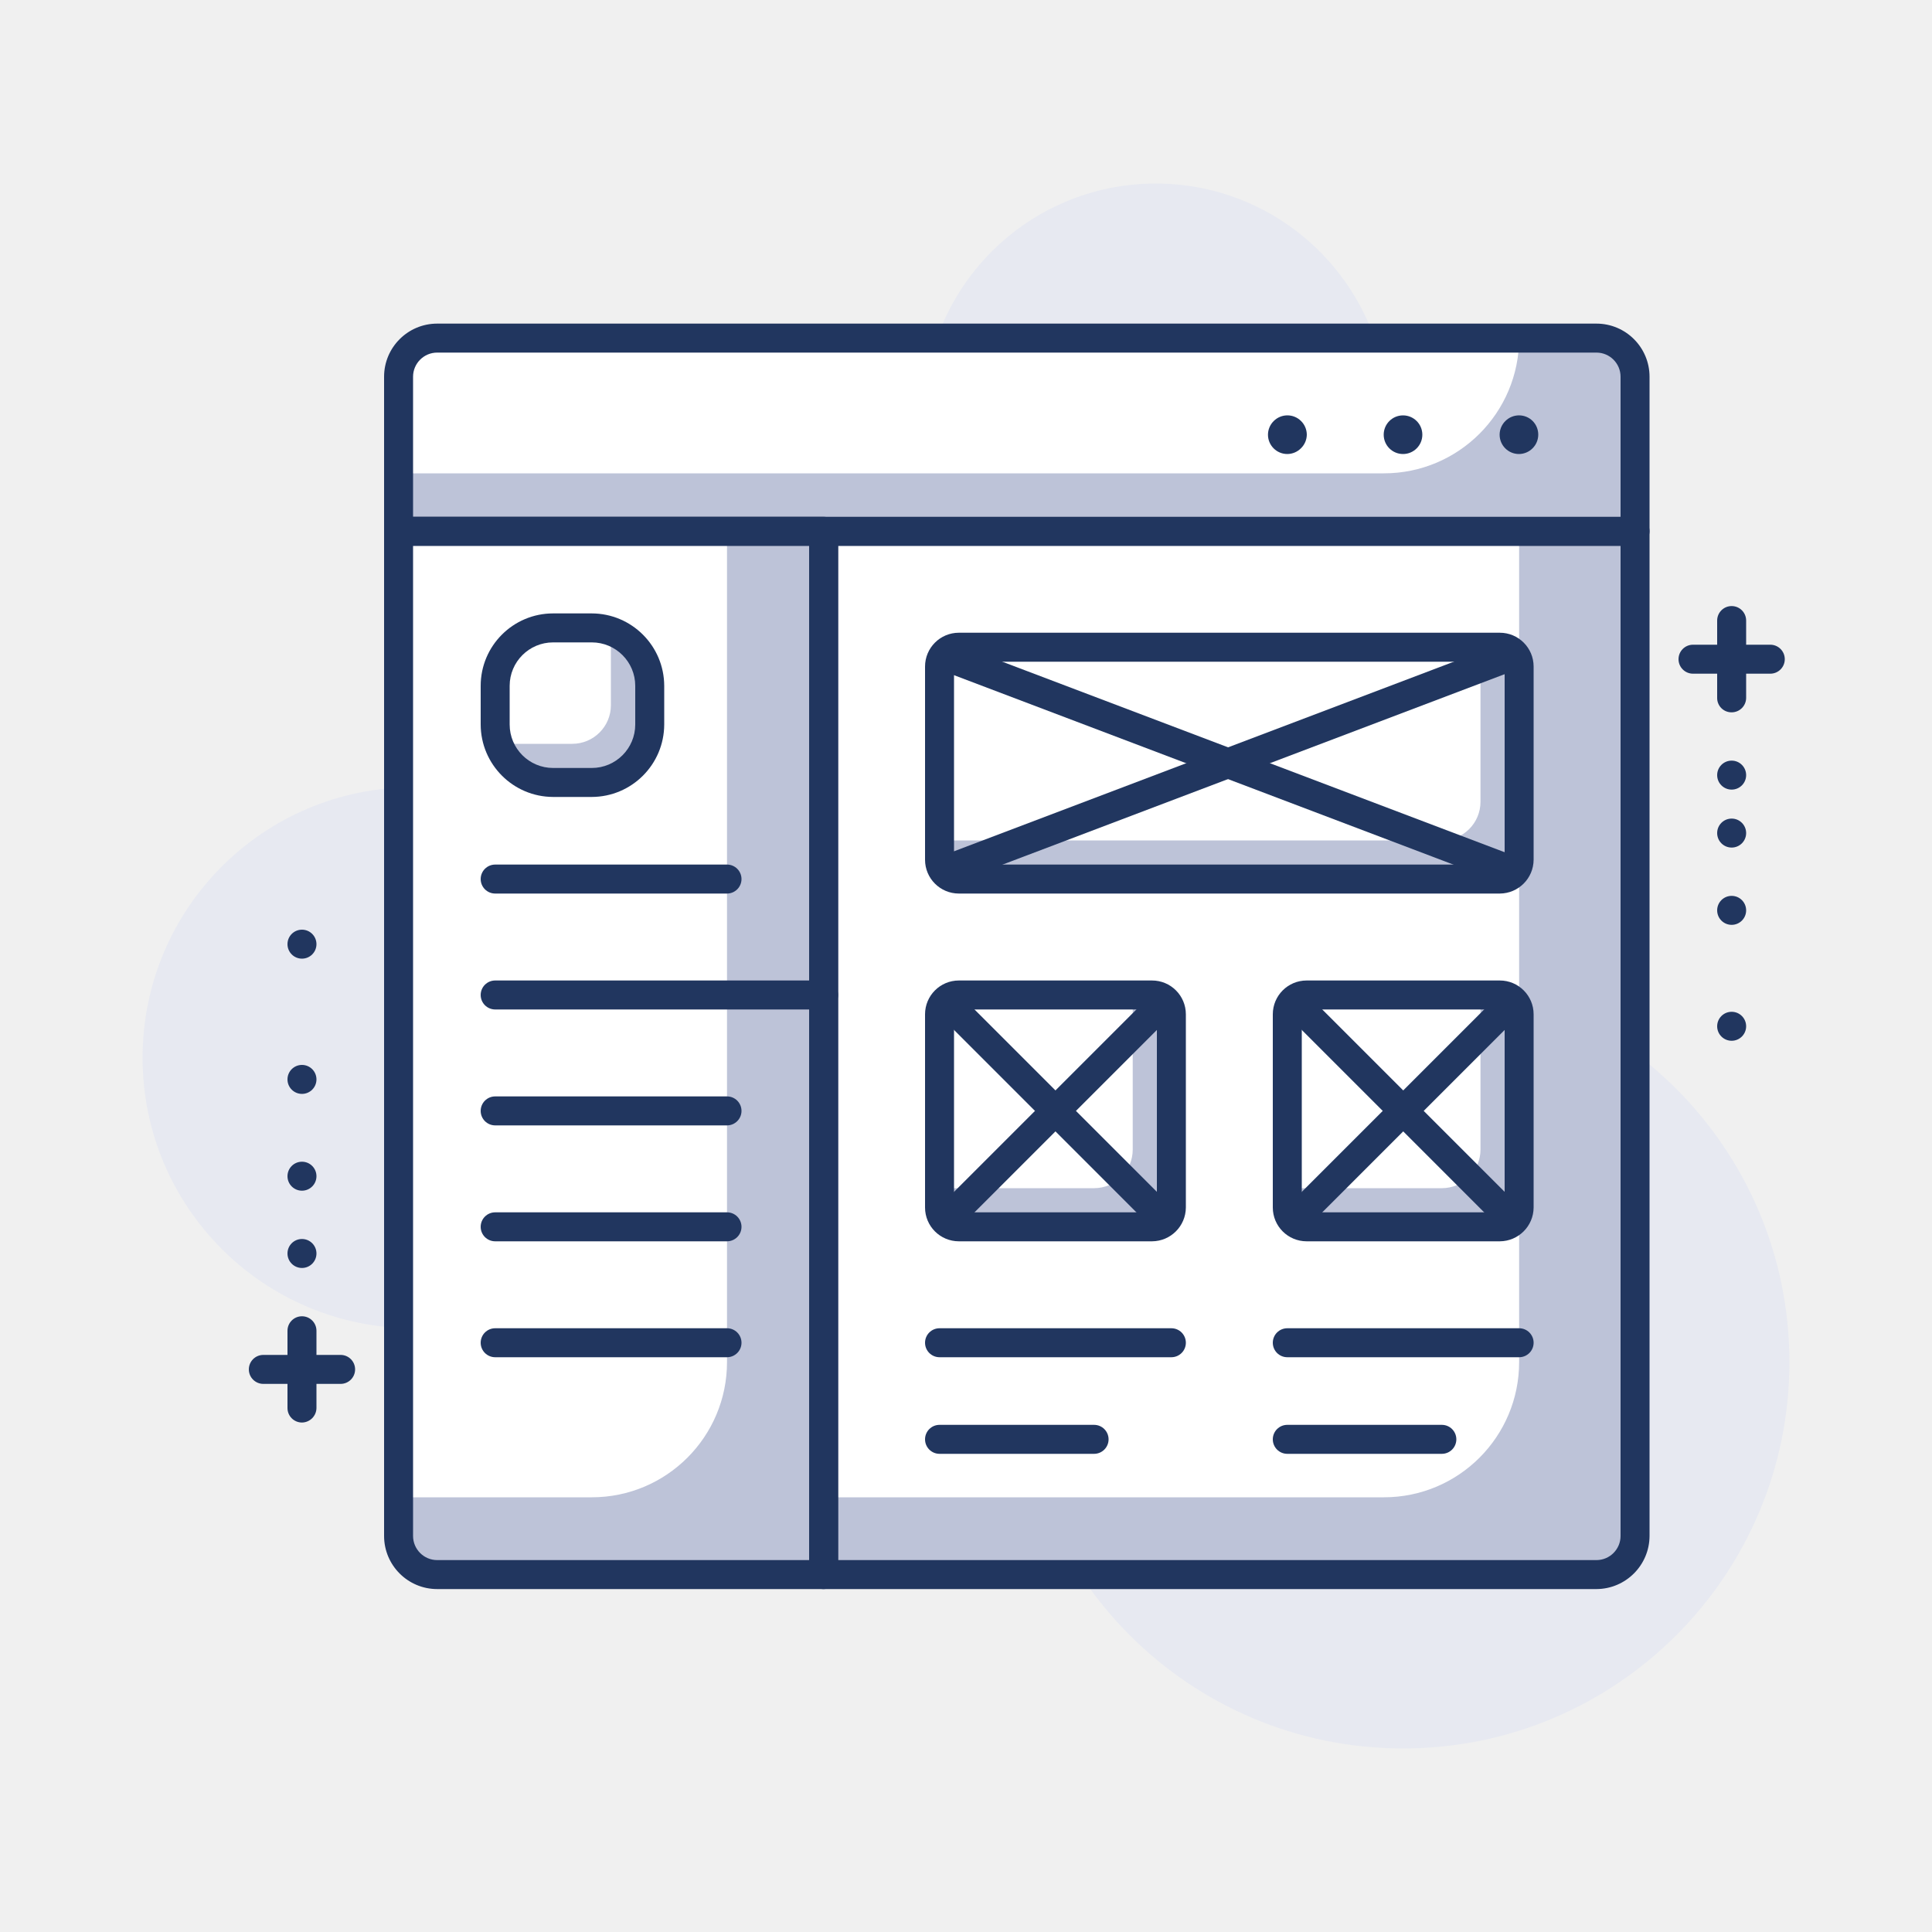
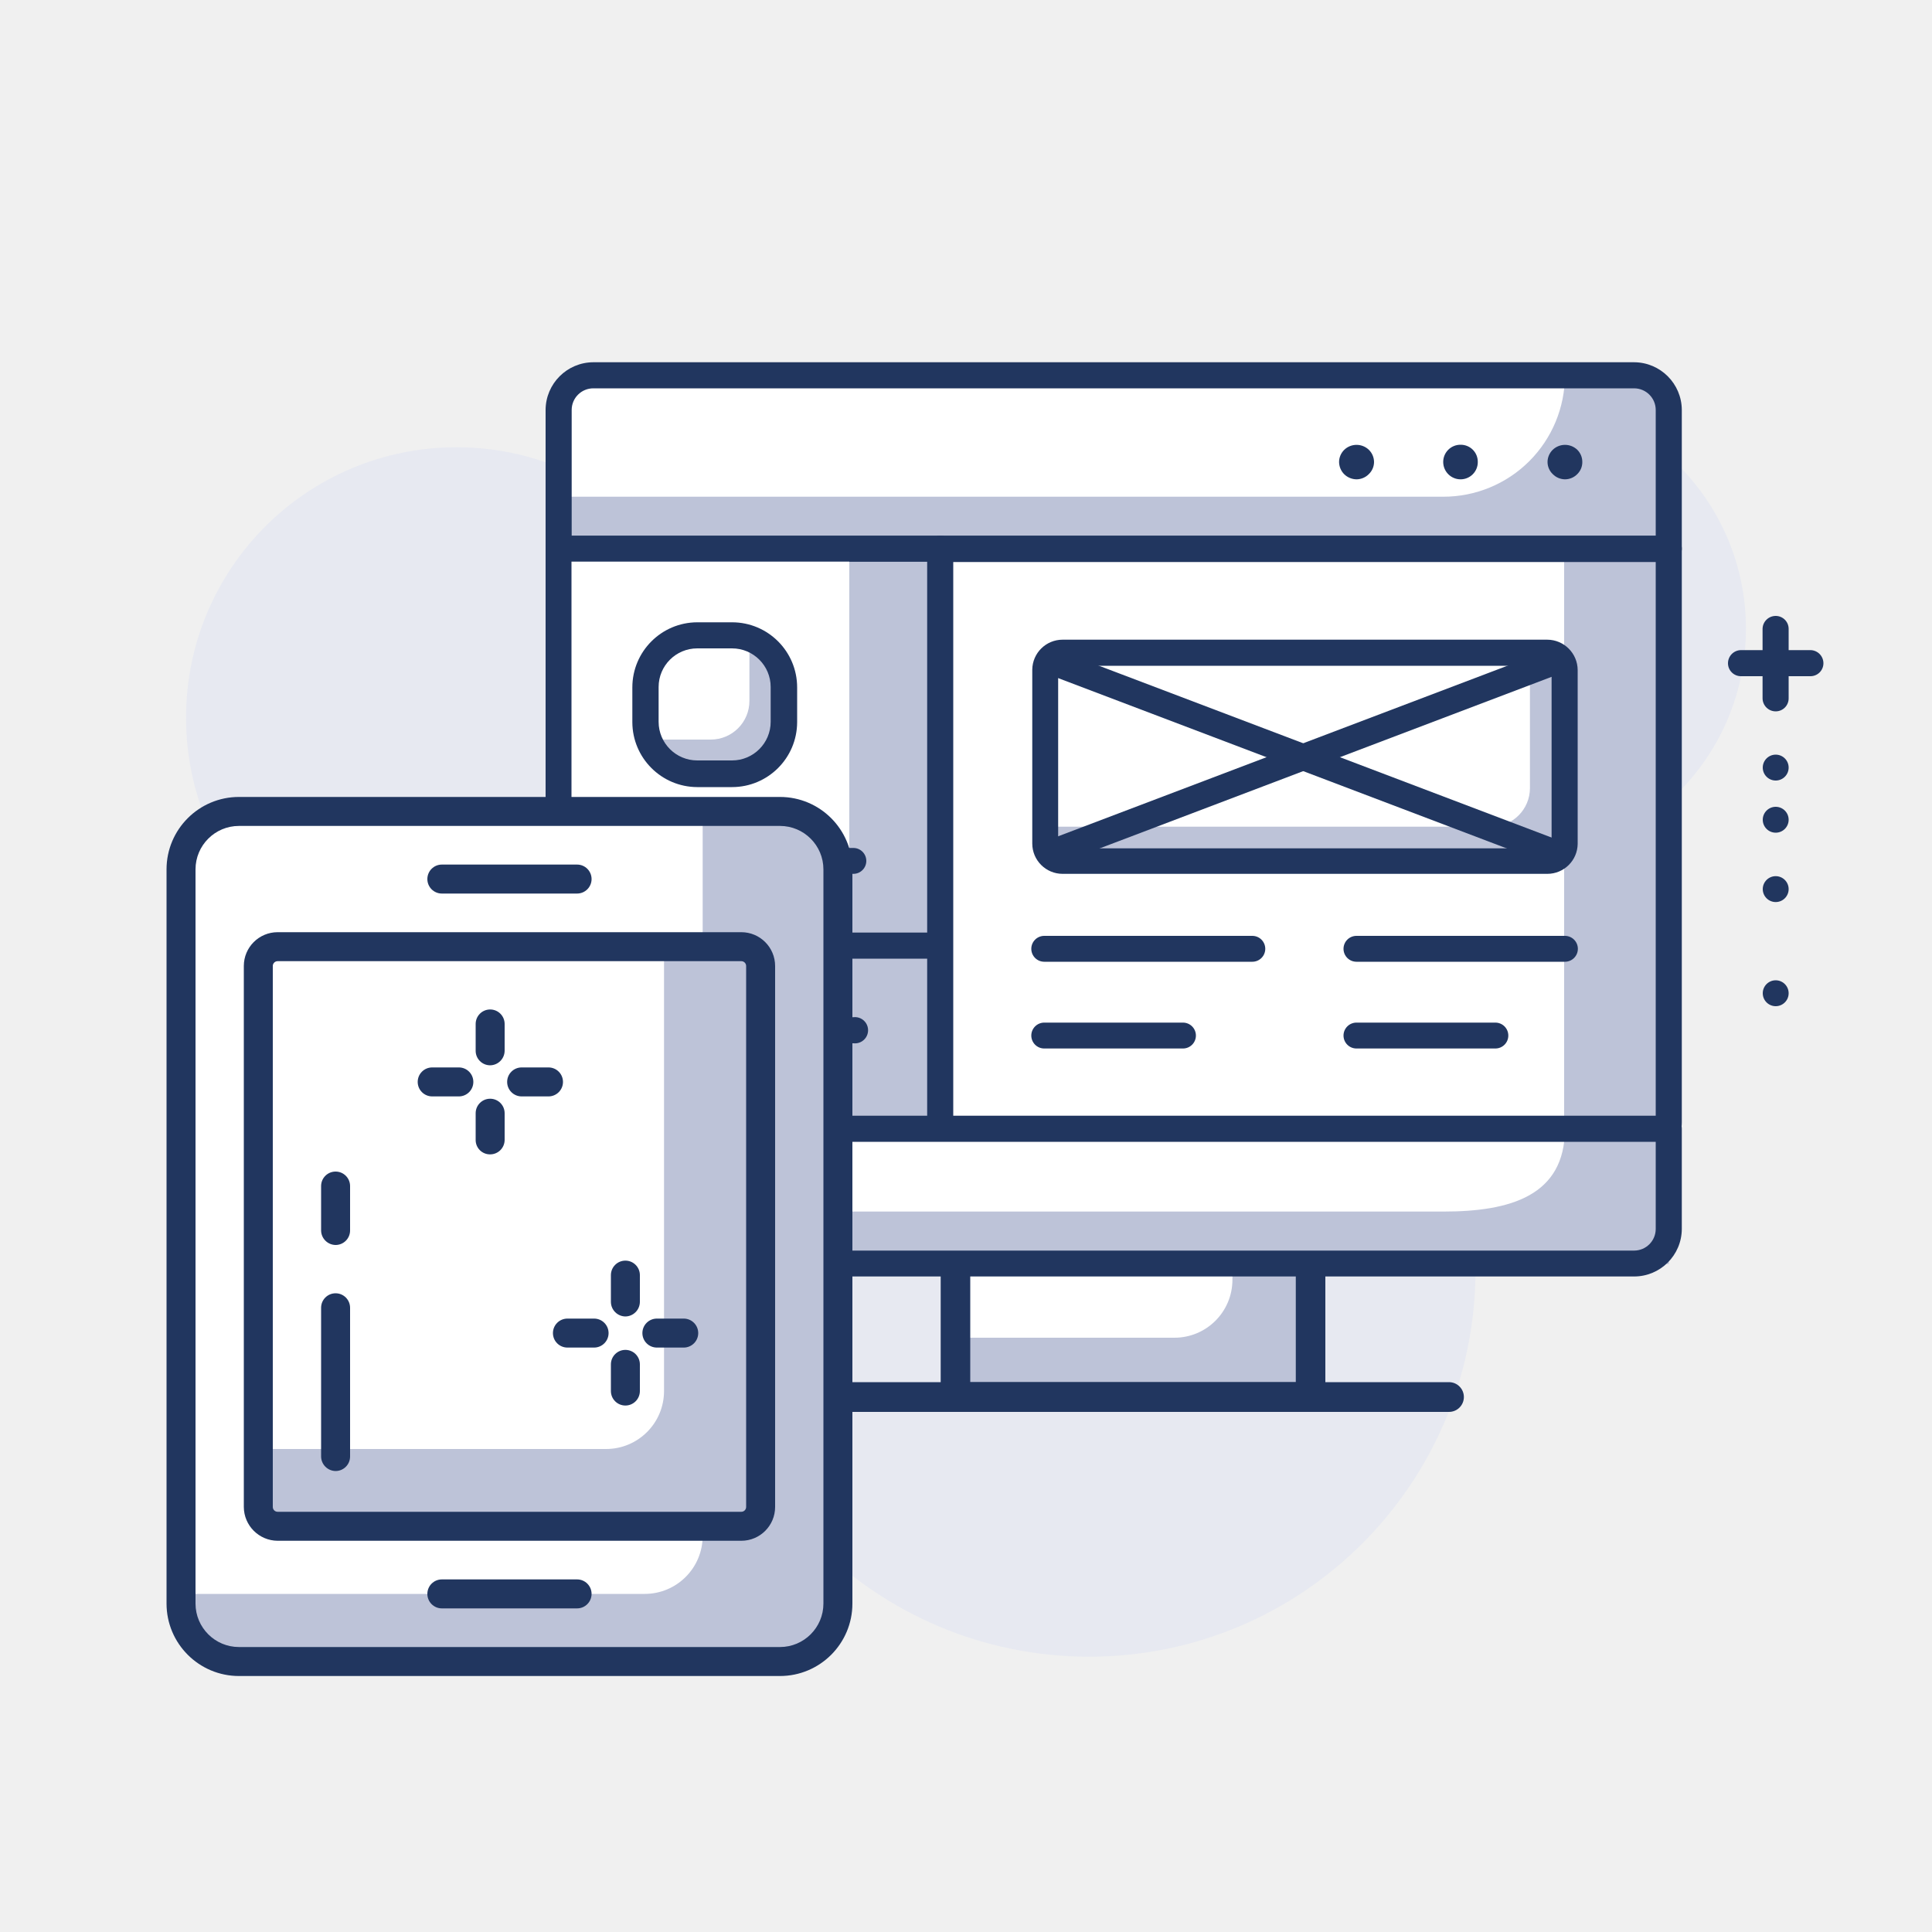
<svg xmlns="http://www.w3.org/2000/svg" viewBox="0 0 100 100">
  <defs>
    <style>.a{fill:#e7e9f1;}.b{fill:#bdc3d8;}.c{fill:#fff;}.d{fill:#21365f;}</style>
  </defs>
-   <circle class="a" cx="21.38" cy="54.75" r="14" />
-   <circle class="a" cx="59.82" cy="21.5" r="12" />
-   <circle class="a" cx="72.62" cy="70.5" r="20" />
-   <path class="b" d="M42.63,27.5h42a0,0,0,0,1,0,0v52a2,2,0,0,1-2,2h-40a0,0,0,0,1,0,0v-54A0,0,0,0,1,42.63,27.5Z" />
-   <path class="c" d="M42.63,27.5h36a0,0,0,0,1,0,0v43a7,7,0,0,1-7,7h-29a0,0,0,0,1,0,0v-50A0,0,0,0,1,42.63,27.5Z" />
-   <path class="d" d="M82.63,82.25h-40a.75.75,0,0,1-.75-.75v-54a.74.74,0,0,1,.75-.75h42a.75.75,0,0,1,.75.75v52A2.76,2.76,0,0,1,82.63,82.25Zm-39.25-1.5H82.63a1.25,1.25,0,0,0,1.25-1.25V28.25H43.38Z" />
-   <path class="b" d="M22.63,17.5h60a2,2,0,0,1,2,2v8a0,0,0,0,1,0,0h-64a0,0,0,0,1,0,0v-8A2,2,0,0,1,22.63,17.5Z" />
-   <path class="b" d="M20.63,27.5h22a0,0,0,0,1,0,0v54a0,0,0,0,1,0,0h-20a2,2,0,0,1-2-2v-52A0,0,0,0,1,20.63,27.5Z" />
-   <path class="c" d="M71.63,24.5h-51v-5a2,2,0,0,1,2-2h56A7,7,0,0,1,71.63,24.5Z" />
-   <path class="c" d="M20.63,27.5h17a0,0,0,0,1,0,0v43a7,7,0,0,1-7,7h-10a0,0,0,0,1,0,0v-50A0,0,0,0,1,20.63,27.5Z" />
-   <path class="d" d="M78.62,23.5a1,1,0,0,1-1-1,1,1,0,0,1,.3-.71,1,1,0,0,1,1.41,0,1,1,0,0,1,.29.71,1,1,0,0,1-.29.7A1,1,0,0,1,78.62,23.5Z" />
-   <path class="d" d="M71.62,22.5a1,1,0,0,1,1-1h0a1,1,0,0,1,1,1h0a1,1,0,0,1-1,1h0A1,1,0,0,1,71.62,22.5Z" />
-   <path class="d" d="M66.63,23.5a1,1,0,0,1-1-1,1,1,0,0,1,.3-.71,1,1,0,0,1,1.41,0,1,1,0,0,1,.3.71,1,1,0,0,1-.3.7A1,1,0,0,1,66.63,23.5Z" />
-   <path class="d" d="M84.63,28.25h-64a.75.75,0,0,1-.75-.75v-8a2.75,2.75,0,0,1,2.75-2.75h60a2.75,2.75,0,0,1,2.75,2.75v8A.76.76,0,0,1,84.63,28.25Zm-63.25-1.5h62.5V19.5a1.25,1.25,0,0,0-1.25-1.25h-60a1.25,1.25,0,0,0-1.25,1.25Z" />
-   <rect class="b" x="48.63" y="33.5" width="30" height="12" rx="1" />
-   <rect class="b" x="48.63" y="51.5" width="12" height="12" rx="1" />
-   <rect class="b" x="66.63" y="51.5" width="12" height="12" rx="1" />
-   <path class="c" d="M49.63,33.5h27a0,0,0,0,1,0,0v8a2,2,0,0,1-2,2h-26a0,0,0,0,1,0,0v-9A1,1,0,0,1,49.63,33.5Z" />
-   <path class="c" d="M49.63,51.5h9a0,0,0,0,1,0,0v8a2,2,0,0,1-2,2h-8a0,0,0,0,1,0,0v-9A1,1,0,0,1,49.63,51.5Z" />
-   <path class="c" d="M67.63,51.5h9a0,0,0,0,1,0,0v8a2,2,0,0,1-2,2h-8a0,0,0,0,1,0,0v-9A1,1,0,0,1,67.63,51.5Z" />
-   <path class="d" d="M77.63,46.25h-28a1.75,1.75,0,0,1-1.75-1.75v-10a1.75,1.75,0,0,1,1.75-1.75h28a1.75,1.75,0,0,1,1.75,1.75v10A1.76,1.76,0,0,1,77.63,46.25Zm-28-12a.25.25,0,0,0-.25.25v10a.25.25,0,0,0,.25.25h28a.25.25,0,0,0,.25-.25v-10a.25.25,0,0,0-.25-.25Z" />
-   <path class="d" d="M59.63,64.25h-10a1.75,1.75,0,0,1-1.75-1.75v-10a1.75,1.75,0,0,1,1.75-1.75h10a1.75,1.75,0,0,1,1.75,1.75v10A1.76,1.76,0,0,1,59.63,64.25Zm-10-12a.25.25,0,0,0-.25.25v10a.25.25,0,0,0,.25.25h10a.25.25,0,0,0,.25-.25v-10a.25.25,0,0,0-.25-.25Z" />
-   <path class="d" d="M77.63,64.25h-10a1.75,1.75,0,0,1-1.75-1.75v-10a1.75,1.75,0,0,1,1.75-1.75h10a1.75,1.75,0,0,1,1.75,1.75v10A1.76,1.76,0,0,1,77.63,64.25Zm-10-12a.25.25,0,0,0-.25.25v10a.25.25,0,0,0,.25.25h10a.25.25,0,0,0,.25-.25v-10a.25.25,0,0,0-.25-.25Z" />
-   <path class="d" d="M42.63,82.25h-20a2.75,2.75,0,0,1-2.75-2.75v-52a.74.74,0,0,1,.75-.75h22a.75.75,0,0,1,.75.75v54A.76.76,0,0,1,42.63,82.25Zm-21.25-54V79.5a1.25,1.25,0,0,0,1.25,1.25H41.88V28.25Z" />
-   <rect class="b" x="25.62" y="32.5" width="8" height="8" rx="3" />
-   <path class="c" d="M28.62,32.5h3a0,0,0,0,1,0,0v4a2,2,0,0,1-2,2h-4a0,0,0,0,1,0,0v-3A3,3,0,0,1,28.62,32.5Z" />
-   <path class="d" d="M30.63,41.25h-2a3.76,3.76,0,0,1-3.75-3.75v-2a3.75,3.75,0,0,1,3.75-3.75h2a3.76,3.76,0,0,1,3.75,3.75v2A3.76,3.76,0,0,1,30.63,41.25Zm-2-8a2.25,2.25,0,0,0-2.25,2.25v2a2.25,2.25,0,0,0,2.25,2.25h2a2.25,2.25,0,0,0,2.25-2.25v-2a2.25,2.25,0,0,0-2.25-2.25Z" />
-   <path class="d" d="M37.63,46.25h-12a.75.75,0,1,1,0-1.5h12a.75.75,0,0,1,0,1.5Z" />
-   <path class="d" d="M42.63,52.25h-17a.75.75,0,1,1,0-1.5h17a.75.75,0,0,1,0,1.5Z" />
-   <path class="d" d="M37.63,58.25h-12a.75.75,0,1,1,0-1.5h12a.75.75,0,0,1,0,1.5Z" />
-   <path class="d" d="M37.63,64.25h-12a.75.75,0,1,1,0-1.5h12a.75.75,0,0,1,0,1.5Z" />
-   <path class="d" d="M37.63,70.25h-12a.75.75,0,1,1,0-1.5h12a.75.75,0,0,1,0,1.5Z" />
-   <path class="d" d="M60.63,70.25h-12a.75.75,0,1,1,0-1.5h12a.75.75,0,0,1,0,1.5Z" />
-   <path class="d" d="M56.63,75.25h-8a.75.75,0,1,1,0-1.5h8a.75.75,0,0,1,0,1.5Z" />
-   <path class="d" d="M78.63,70.25h-12a.75.75,0,0,1,0-1.5h12a.75.75,0,0,1,0,1.5Z" />
-   <path class="d" d="M74.63,75.25h-8a.75.75,0,0,1,0-1.5h8a.75.75,0,0,1,0,1.5Z" />
-   <path class="d" d="M67.13,63.75a.73.73,0,0,1-.53-.22.74.74,0,0,1,0-1.06l11-11a.75.75,0,0,1,1.06,1.06l-11,11A.74.74,0,0,1,67.13,63.75Z" />
-   <path class="d" d="M78.13,63.75a.73.73,0,0,1-.53-.22l-11-11a.74.74,0,0,1,0-1.06.75.75,0,0,1,1.06,0l11,11a.75.75,0,0,1,0,1.06A.74.74,0,0,1,78.13,63.75Z" />
-   <path class="d" d="M49.13,63.75a.71.71,0,0,1-.53-.22.74.74,0,0,1,0-1.06l11-11a.75.75,0,0,1,1.06,1.06l-11,11A.74.74,0,0,1,49.13,63.75Z" />
-   <path class="d" d="M60.13,63.75a.71.71,0,0,1-.53-.22l-11-11a.74.74,0,0,1,0-1.06.75.75,0,0,1,1.06,0l11,11a.75.75,0,0,1,0,1.06A.74.74,0,0,1,60.13,63.75Z" />
-   <path class="d" d="M49.13,45.75a.74.74,0,0,1-.7-.49.73.73,0,0,1,.43-1l29-11a.75.75,0,0,1,1,.43.76.76,0,0,1-.44,1l-29,11A.85.85,0,0,1,49.13,45.75Z" />
-   <path class="d" d="M78.13,45.75a.86.86,0,0,1-.27,0l-29-11a.75.75,0,0,1-.43-1,.73.73,0,0,1,1-.43l29,11a.75.75,0,0,1,.44,1A.76.76,0,0,1,78.13,45.75Z" />
-   <path class="d" d="M91.63,34.87h-4a.75.75,0,0,1,0-1.5h4a.75.75,0,0,1,0,1.5Z" />
-   <path class="d" d="M89.63,36.87a.74.74,0,0,1-.75-.75v-4a.75.75,0,0,1,1.5,0v4A.75.75,0,0,1,89.63,36.87Z" />
-   <circle class="d" cx="89.63" cy="40.12" r="0.75" />
-   <circle class="d" cx="89.63" cy="43.12" r="0.75" />
-   <circle class="d" cx="89.63" cy="47.12" r="0.75" />
-   <circle class="d" cx="89.63" cy="53.12" r="0.75" />
-   <path class="d" d="M17.63,71.63h-4a.75.75,0,1,1,0-1.5h4a.75.75,0,0,1,0,1.5Z" />
-   <path class="d" d="M15.63,73.63a.75.75,0,0,1-.75-.75v-4a.75.75,0,1,1,1.5,0v4A.76.76,0,0,1,15.63,73.63Z" />
-   <circle class="d" cx="15.63" cy="64.88" r="0.75" />
-   <circle class="d" cx="15.63" cy="60.88" r="0.75" />
-   <circle class="d" cx="15.63" cy="55.87" r="0.75" />
-   <circle class="d" cx="15.63" cy="48.87" r="0.75" />
+   <circle class="a" cx="23.63" cy="37.15" r="14" />
+   <circle class="a" cx="78.37" cy="32.55" r="12" />
+   <circle class="a" cx="56.37" cy="65.75" r="20" />
+   <rect class="b" x="49.45" y="65.16" width="18.38" height="7.15" />
+   <path class="c" d="M49.49,65.16h14.3a0,0,0,0,1,0,0v1.08a3,3,0,0,1-3,3H49.49a0,0,0,0,1,0,0V65.16A0,0,0,0,1,49.49,65.16Z" />
+   <path class="d" d="M67.83,73.08H49.45a.77.77,0,0,1-.76-.77V65.16a.76.76,0,0,1,.76-.76H67.83a.77.77,0,0,1,.77.76v7.15A.78.78,0,0,1,67.83,73.08ZM50.22,71.54H67.07V65.93H50.22Z" />
+   <path class="d" d="M75,73.08H42.3a.77.77,0,0,1,0-1.54H75a.77.77,0,1,1,0,1.54Z" />
+   <path class="d" d="M93.7,35H90.11a.67.67,0,0,1-.67-.67.68.68,0,0,1,.67-.68H93.7a.68.68,0,0,1,.68.68A.67.67,0,0,1,93.7,35Z" />
+   <path class="d" d="M91.91,36.82a.68.68,0,0,1-.68-.68V32.55a.68.68,0,0,1,.68-.67.67.67,0,0,1,.67.67v3.59A.67.67,0,0,1,91.91,36.82Z" />
+   <circle class="d" cx="91.91" cy="39.73" r="0.67" />
+   <circle class="d" cx="91.91" cy="42.43" r="0.67" />
+   <circle class="d" cx="91.91" cy="46.02" r="0.67" />
+   <circle class="d" cx="91.91" cy="51.41" r="0.67" />
+   <path class="b" d="M48.66,28.4H86.37a0,0,0,0,1,0,0V57.88a2,2,0,0,1-2,2H48.66a0,0,0,0,1,0,0V28.4A0,0,0,0,1,48.66,28.4Z" />
+   <path class="b" d="M30.91,19.42H84.37a2,2,0,0,1,2,2v7a0,0,0,0,1,0,0H28.91a0,0,0,0,1,0,0v-7A2,2,0,0,1,30.91,19.42Z" />
+   <path class="b" d="M28.91,28.4H48.66a0,0,0,0,1,0,0V59.88a0,0,0,0,1,0,0H30.91a2,2,0,0,1-2-2V28.4A0,0,0,0,1,28.91,28.4Z" />
+   <path class="c" d="M74.7,25.71H28.91V21.22a1.81,1.81,0,0,1,1.8-1.8H81A6.29,6.29,0,0,1,74.7,25.71Z" />
+   <path class="d" d="M81,24.81a.9.9,0,0,1-.63-.27.87.87,0,0,1-.27-.63.89.89,0,0,1,.27-.63.92.92,0,0,1,1.27,0,.88.88,0,0,1,.26.63.86.86,0,0,1-.26.63A.89.89,0,0,1,81,24.81Z" />
+   <path class="d" d="M74.7,23.91a.89.89,0,0,1,.9-.89h0a.88.88,0,0,1,.89.89h0a.89.89,0,0,1-.89.9h0A.9.9,0,0,1,74.7,23.91Z" />
+   <path class="d" d="M70.22,24.81a.93.93,0,0,1-.64-.26.91.91,0,0,1-.27-.64.89.89,0,0,1,.27-.63.92.92,0,0,1,1.27,0,.89.89,0,0,1,.27.63.87.87,0,0,1-.27.63A.9.9,0,0,1,70.22,24.81Z" />
+   <path class="d" d="M86.37,29.07H28.91a.67.67,0,0,1-.67-.67V21.22a2.48,2.48,0,0,1,2.47-2.47H84.58a2.48,2.48,0,0,1,2.47,2.47V28.4A.67.67,0,0,1,86.37,29.07ZM29.59,27.73H85.7V21.22a1.12,1.12,0,0,0-1.12-1.12H30.71a1.12,1.12,0,0,0-1.12,1.12Z" />
+   <rect class="c" x="28.96" y="28" width="15" height="31" />
+   <path class="d" d="M48.66,60.56H30.71a2.48,2.48,0,0,1-2.47-2.47V28.4a.67.67,0,0,1,.67-.67H48.66a.67.67,0,0,1,.68.67V59.88A.68.68,0,0,1,48.66,60.56ZM29.58,29.07v29a1.13,1.13,0,0,0,1.13,1.12H48V29.07Z" />
+   <rect class="b" x="33.4" y="32.89" width="7.18" height="7.18" rx="3" />
+   <path class="c" d="M36.4,32.89h2.39a0,0,0,0,1,0,0v3.39a2,2,0,0,1-2,2H33.4a0,0,0,0,1,0,0V35.89A3,3,0,0,1,36.4,32.89Z" />
+   <path class="d" d="M37.89,40.74h-1.8a3.37,3.37,0,0,1-3.36-3.36v-1.8a3.37,3.37,0,0,1,3.36-3.37h1.8a3.37,3.37,0,0,1,3.37,3.37v1.8A3.37,3.37,0,0,1,37.89,40.74Zm-1.8-7.18a2,2,0,0,0-2,2v1.8a2,2,0,0,0,2,2h1.8a2,2,0,0,0,2-2v-1.8a2,2,0,0,0-2-2Z" />
+   <path class="d" d="M44.17,45.23H33.4a.67.67,0,1,1,0-1.34H44.17a.67.67,0,1,1,0,1.34Z" />
+   <path class="d" d="M48.66,49.62H33.4a.67.67,0,0,1-.67-.67.68.68,0,0,1,.67-.68H48.66a.68.68,0,0,1,.68.68A.67.67,0,0,1,48.66,49.62Z" />
+   <path class="d" d="M44.17,54H33.4a.68.68,0,0,1,0-1.35H44.17a.68.68,0,1,1,0,1.35Z" />
+   <rect class="c" x="48.96" y="28" width="32" height="31" />
+   <path class="d" d="M84.58,60.56H48.66a.68.68,0,0,1-.67-.68V28.4a.67.67,0,0,1,.67-.67H86.37a.67.67,0,0,1,.68.67V58.09A2.48,2.48,0,0,1,84.58,60.56ZM49.34,59.21H84.58a1.12,1.12,0,0,0,1.12-1.12v-29H49.34Z" />
+   <rect class="b" x="54.05" y="33.79" width="26.93" height="10.77" rx="1" />
+   <path class="c" d="M55.05,33.79H79.19a0,0,0,0,1,0,0v7a2,2,0,0,1-2,2H54.05a0,0,0,0,1,0,0v-8A1,1,0,0,1,55.05,33.79Z" />
+   <path class="d" d="M80.09,45.23H55a1.57,1.57,0,0,1-1.57-1.57v-9A1.57,1.57,0,0,1,55,33.11H80.09a1.58,1.58,0,0,1,1.57,1.57v9A1.57,1.57,0,0,1,80.09,45.23ZM55,34.46a.23.23,0,0,0-.23.22v9a.23.23,0,0,0,.23.23H80.09a.22.22,0,0,0,.22-.23v-9a.22.22,0,0,0-.22-.22Z" />
+   <path class="d" d="M64.82,49.78H54.05a.67.67,0,0,1,0-1.34H64.82a.67.67,0,1,1,0,1.34Z" />
+   <path class="d" d="M61.23,54.27H54.05a.67.67,0,0,1,0-1.34h7.18a.67.67,0,1,1,0,1.34Z" />
+   <path class="d" d="M81,49.78H70.21a.67.67,0,1,1,0-1.34H81a.67.67,0,0,1,0,1.34Z" />
+   <path class="d" d="M77.4,54.27H70.21a.67.67,0,1,1,0-1.34H77.4a.67.67,0,1,1,0,1.34Z" />
+   <path class="d" d="M54.5,44.79a.68.68,0,0,1-.24-1.31l26-9.87a.67.67,0,0,1,.87.39.69.69,0,0,1-.39.87l-26,9.87A.69.69,0,0,1,54.5,44.79Z" />
+   <path class="d" d="M80.54,44.79a.69.69,0,0,1-.24,0l-26-9.87a.68.68,0,0,1-.39-.87.66.66,0,0,1,.87-.39l26,9.87a.68.68,0,0,1-.24,1.31Z" />
+   <path class="b" d="M30.92,58.42H84.38a2,2,0,0,1,2,2v5a0,0,0,0,1,0,0H28.92a0,0,0,0,1,0,0v-5a2,2,0,0,1,2-2Z" />
+   <path class="c" d="M74.71,62.71H28.91V60.22a1.81,1.81,0,0,1,1.8-1.8H81C81,61.89,78.18,62.71,74.71,62.71Z" />
+   <path class="d" d="M28.91,57.75H86.37a.67.67,0,0,1,.68.67v5.19a2.47,2.47,0,0,1-2.47,2.46H30.71a2.47,2.47,0,0,1-2.47-2.46V58.42A.67.67,0,0,1,28.91,57.75ZM85.7,59.1H29.59v4.51a1.12,1.12,0,0,0,1.12,1.12H84.58a1.12,1.12,0,0,0,1.12-1.12Z" />
+   <rect class="b" x="9.37" y="42" width="34" height="44" rx="3" />
+   <path class="c" d="M12.37,42h24a0,0,0,0,1,0,0V79.5a3,3,0,0,1-3,3h-24a0,0,0,0,1,0,0V45A3,3,0,0,1,12.37,42Z" />
+   <path class="d" d="M40.37,86.75h-28A3.75,3.75,0,0,1,8.62,83V45a3.75,3.75,0,0,1,3.75-3.75h28A3.75,3.75,0,0,1,44.12,45V83A3.75,3.75,0,0,1,40.37,86.75Zm-28-44A2.25,2.25,0,0,0,10.12,45V83a2.25,2.25,0,0,0,2.25,2.25h28A2.25,2.25,0,0,0,42.62,83V45a2.25,2.25,0,0,0-2.25-2.25Z" />
+   <rect class="b" x="13.37" y="49" width="26" height="30" rx="1" />
+   <path class="c" d="M14.37,49h20a0,0,0,0,1,0,0V72a3,3,0,0,1-3,3h-18a0,0,0,0,1,0,0V50A1,1,0,0,1,14.37,49Z" />
+   <path class="d" d="M38.37,79.75h-24A1.76,1.76,0,0,1,12.62,78V50a1.75,1.75,0,0,1,1.75-1.75h24A1.75,1.75,0,0,1,40.12,50V78A1.75,1.75,0,0,1,38.37,79.75Zm-24-30a.25.25,0,0,0-.25.25V78a.25.25,0,0,0,.25.25h24a.25.25,0,0,0,.25-.25V50a.25.25,0,0,0-.25-.25Z" />
+   <path class="d" d="M29.87,46.25h-7a.75.75,0,0,1,0-1.5h7a.75.75,0,1,1,0,1.5Z" />
+   <path class="d" d="M29.87,83.25h-7a.75.75,0,0,1,0-1.5h7a.75.75,0,1,1,0,1.5Z" />
+   <path class="d" d="M30.75,69.75H29.37a.75.75,0,0,1,0-1.5h1.38a.75.75,0,0,1,0,1.5Z" />
+   <path class="d" d="M35.37,69.75H34a.75.75,0,1,1,0-1.5h1.39a.75.75,0,1,1,0,1.5Z" />
+   <path class="d" d="M32.37,72.75a.75.75,0,0,1-.75-.75V70.62a.75.75,0,1,1,1.5,0V72A.75.75,0,0,1,32.37,72.75Z" />
+   <path class="d" d="M32.37,68.14a.76.76,0,0,1-.75-.75V66a.75.75,0,1,1,1.5,0v1.39A.76.76,0,0,1,32.37,68.14Z" />
+   <path class="d" d="M23.75,56.75H22.37a.75.75,0,0,1,0-1.5h1.38a.75.75,0,0,1,0,1.5Z" />
+   <path class="d" d="M28.37,56.75H27a.75.75,0,0,1,0-1.5h1.39a.75.75,0,1,1,0,1.5Z" />
+   <path class="d" d="M25.37,59.75a.74.74,0,0,1-.75-.75V57.62a.75.75,0,0,1,1.5,0V59A.75.75,0,0,1,25.37,59.75Z" />
+   <path class="d" d="M25.37,55.14a.75.75,0,0,1-.75-.75V53a.75.75,0,0,1,1.5,0v1.39A.76.76,0,0,1,25.37,55.14Z" />
+   <path class="d" d="M17.37,76.14a.76.76,0,0,1-.75-.75v-7.7a.75.75,0,0,1,1.5,0v7.7A.75.75,0,0,1,17.37,76.14Z" />
+   <path class="d" d="M17.37,64.44a.76.76,0,0,1-.75-.75v-2.3a.75.75,0,0,1,1.5,0v2.3A.75.75,0,0,1,17.37,64.44Z" />
</svg>
